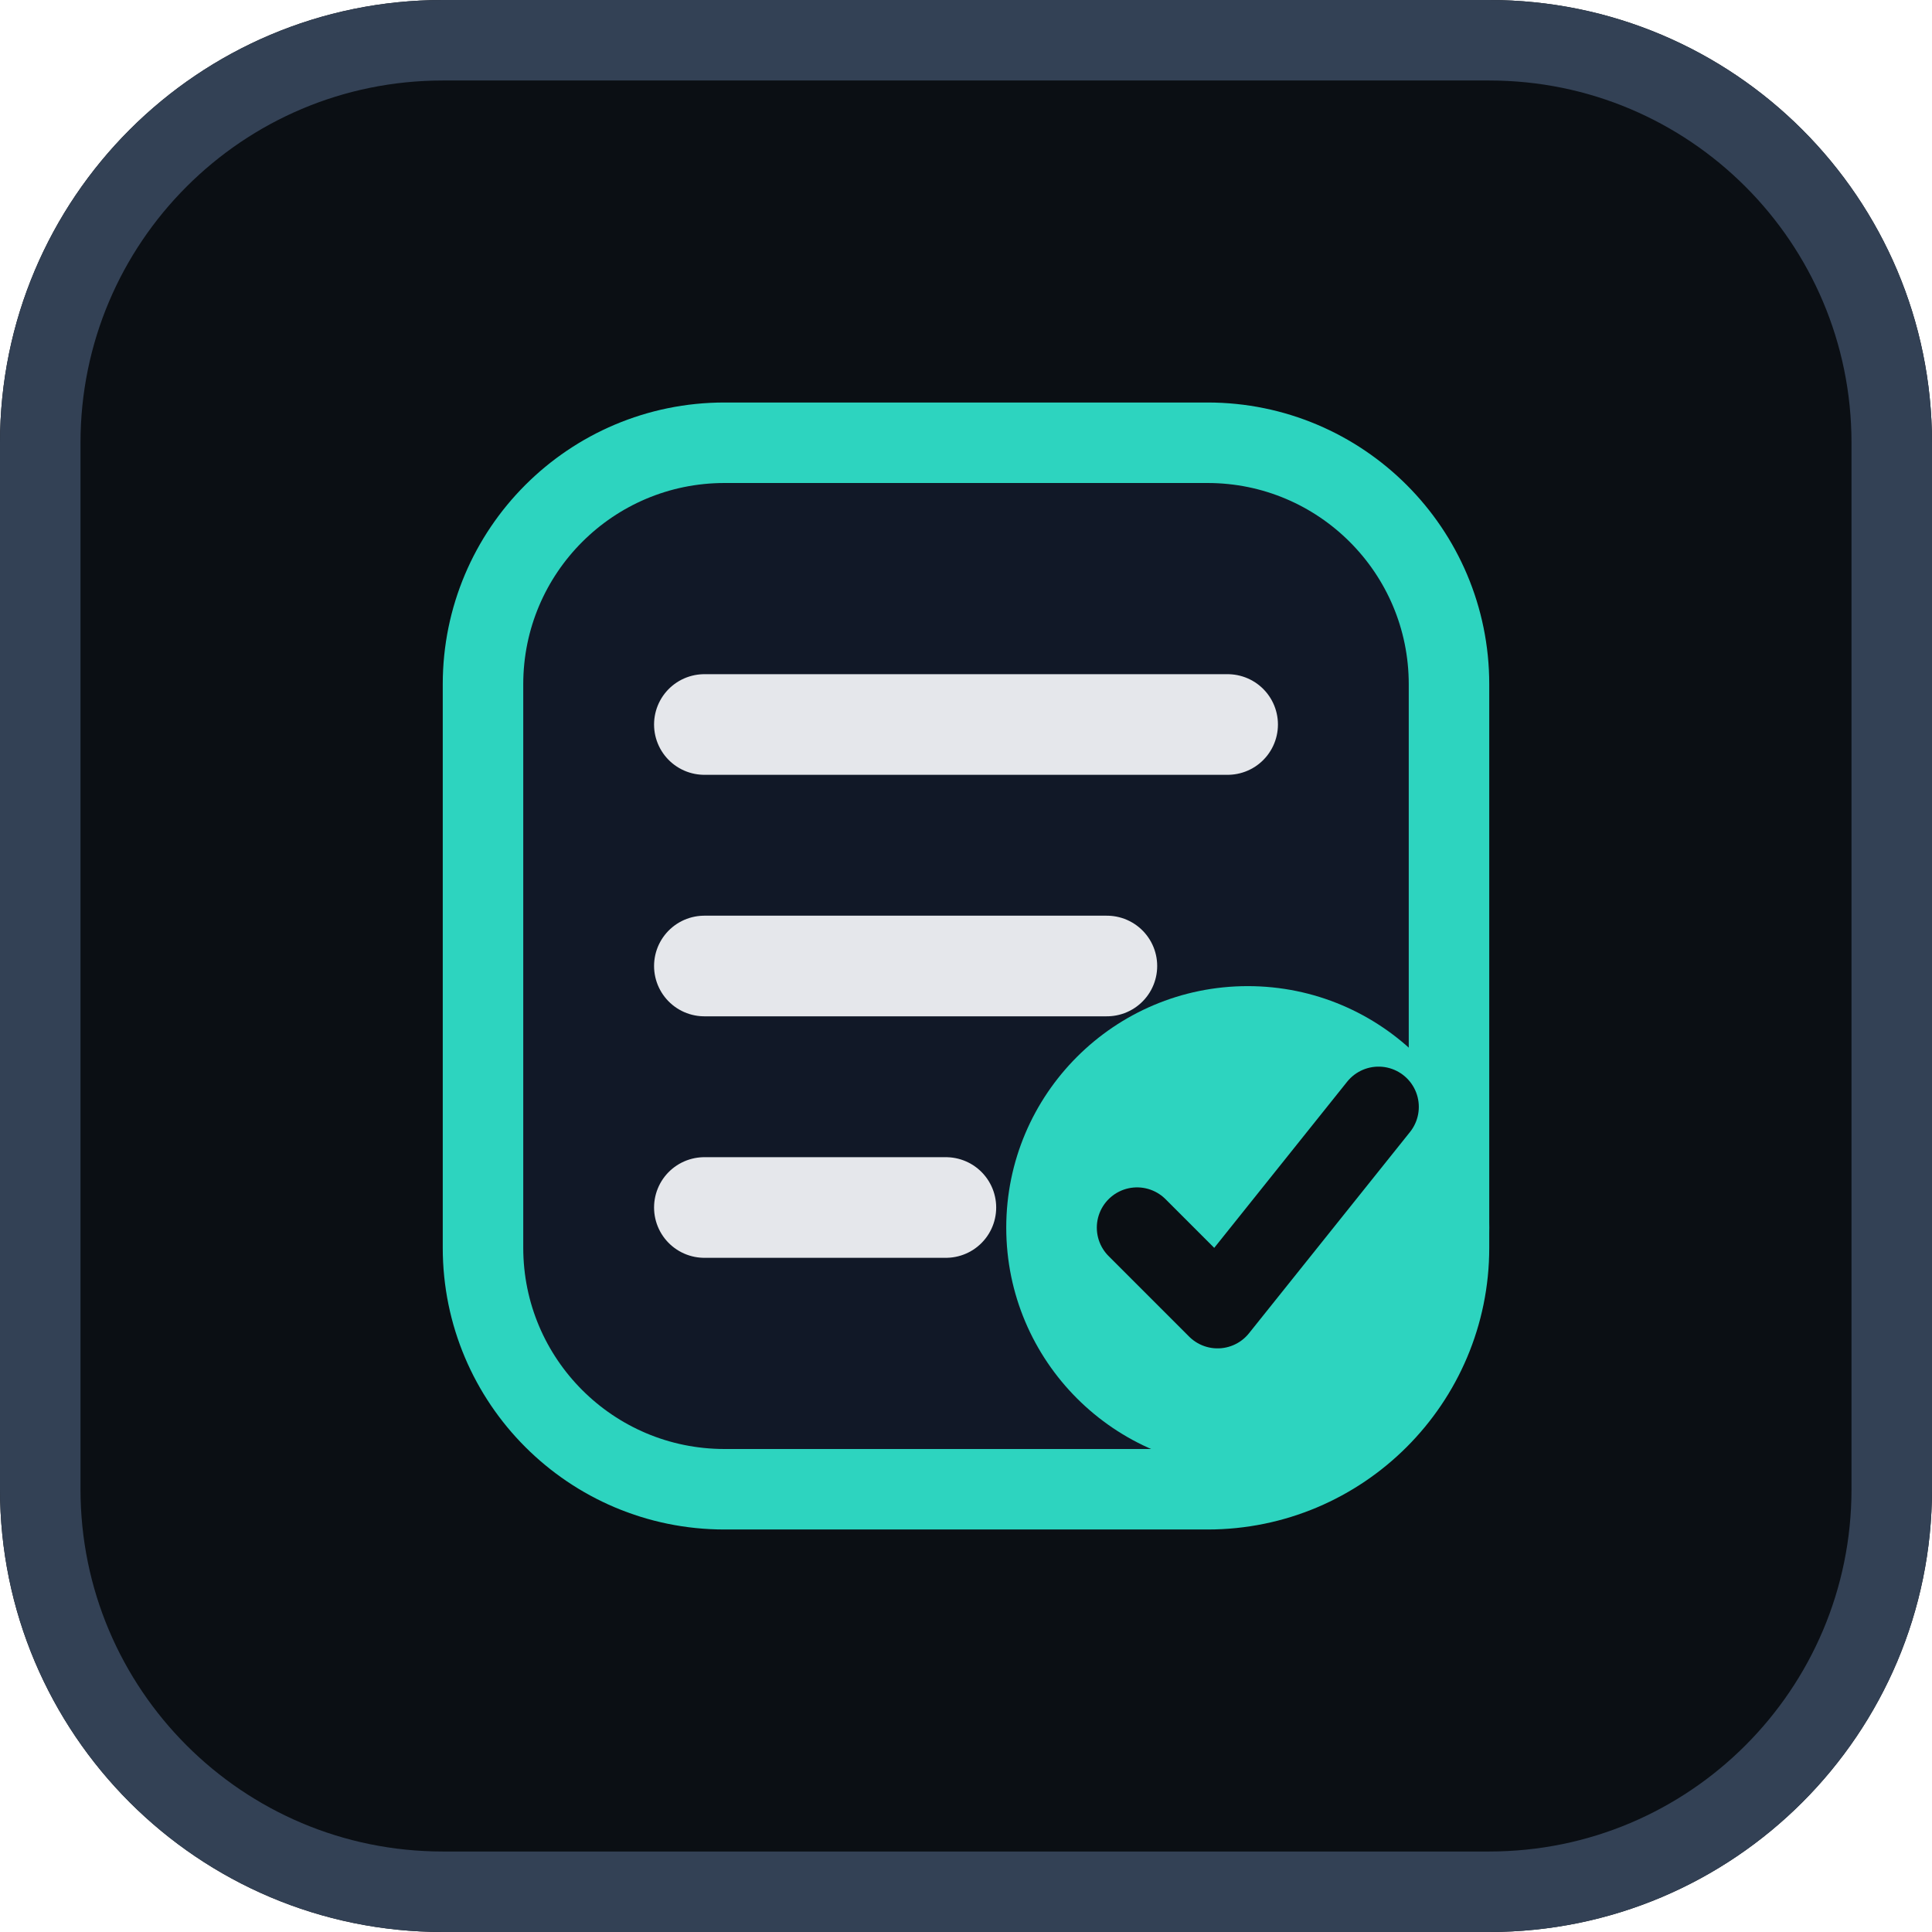
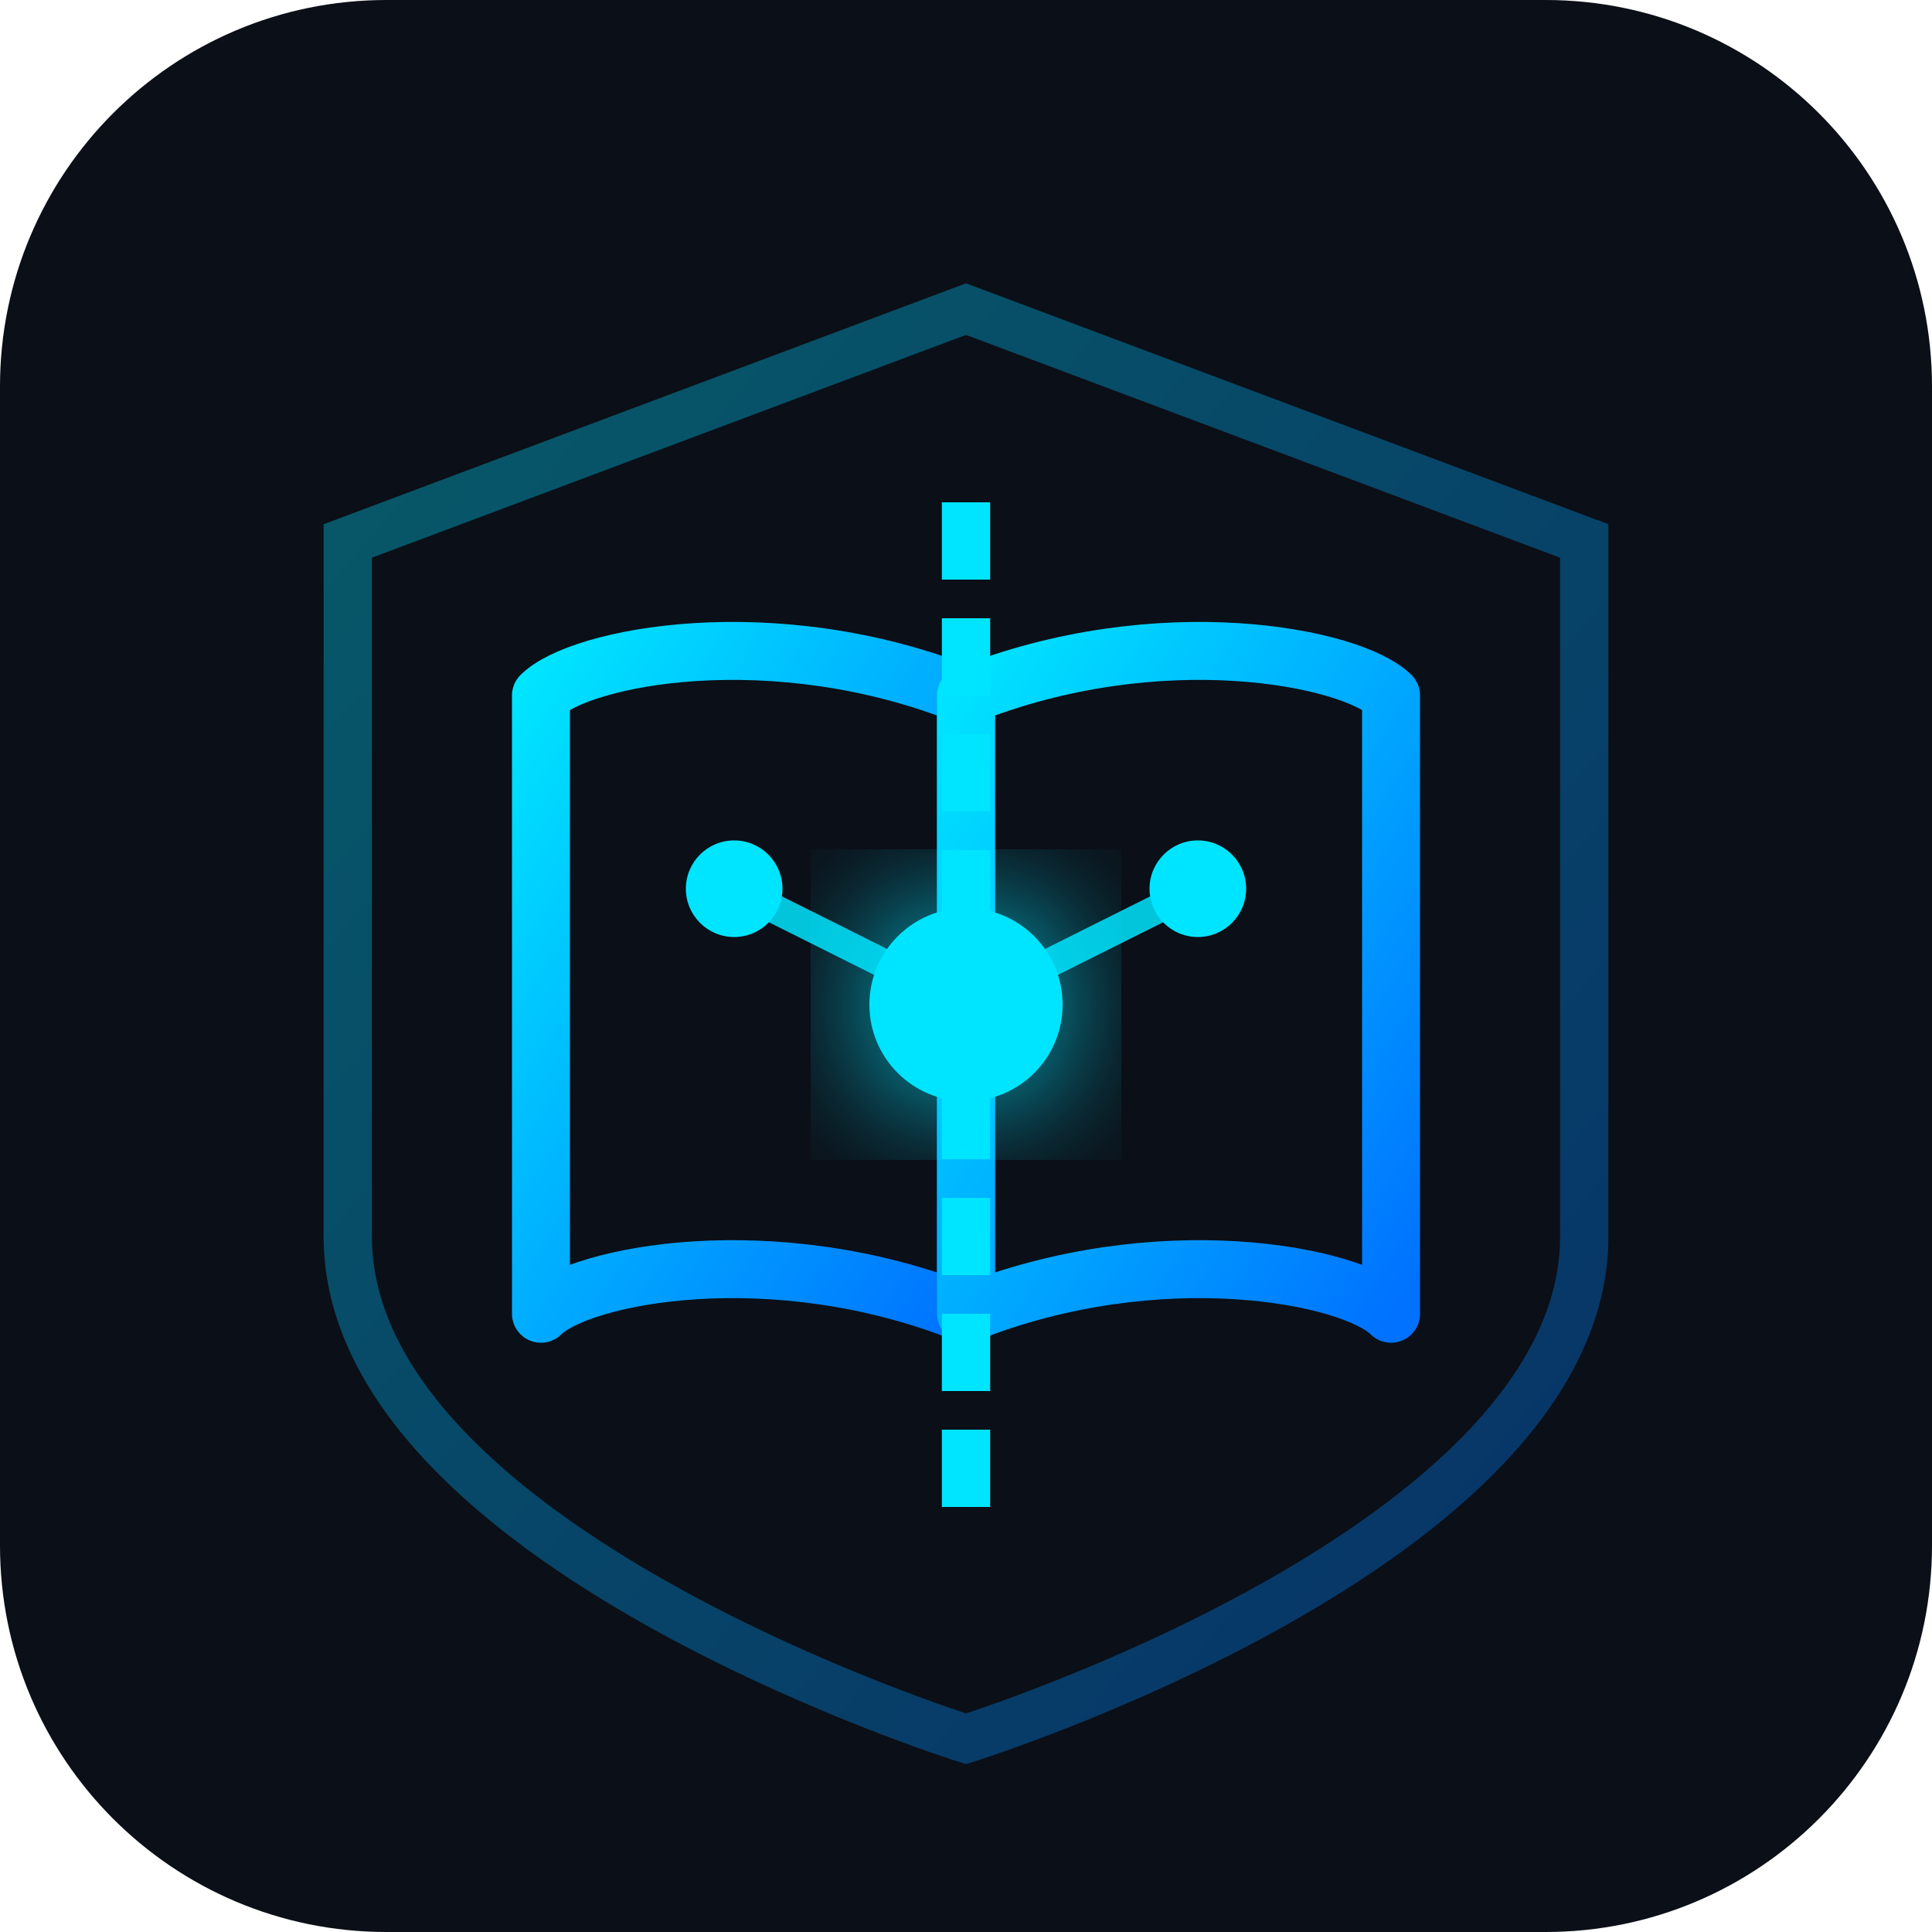
- <svg xmlns="http://www.w3.org/2000/svg" width="96" height="96" viewBox="0 0 96 96" fill="none" role="img" aria-labelledby="title desc">
-   <rect width="96" height="96" rx="22" fill="#0B0F14" />
-   <rect x="2" y="2" width="92" height="92" rx="20" stroke="#334155" stroke-width="4" />
-   <rect x="24" y="22" width="48" height="52" rx="12" fill="#111827" stroke="#2DD4BF" stroke-width="4" />
-   <path d="M35 36H61" stroke="#E5E7EB" stroke-width="5" stroke-linecap="round" />
-   <path d="M35 48H55" stroke="#E5E7EB" stroke-width="5" stroke-linecap="round" />
-   <path d="M35 60H47" stroke="#E5E7EB" stroke-width="5" stroke-linecap="round" />
-   <circle cx="62" cy="61" r="12" fill="#2DD4BF" />
-   <path d="M56.5 61L60.5 65L68.5 55" stroke="#0B0F14" stroke-width="4" stroke-linecap="round" stroke-linejoin="round" />
+ <svg xmlns="http://www.w3.org/2000/svg" viewBox="0 0 100 100" width="100%" height="100%">
+   <defs>
+     <linearGradient id="primaryGlowMark" x1="0%" y1="0%" x2="100%" y2="100%">
+       <stop offset="0%" stop-color="#00E5FF" />
+       <stop offset="100%" stop-color="#0072FF" />
+     </linearGradient>
+     <filter id="glowMark" x="-30%" y="-30%" width="160%" height="160%">
+       <feGaussianBlur stdDeviation="4" result="blur" />
+       <feComposite in="SourceGraphic" in2="blur" operator="over" />
+     </filter>
+   </defs>
+   <rect width="100" height="100" rx="20" fill="#0B0F17" />
+   <g transform="translate(10, 10)">
+     <path d="M 40 6 L 72 18 L 72 54 C 72 70 40 80 40 80 C 40 80 8 70 8 54 L 8 18 Z" fill="none" stroke="url(#primaryGlowMark)" stroke-width="2.5" stroke-opacity="0.35" />
+     <path d="M 40 26 C 30 22 20 24 18 26 L 18 58 C 20 56 30 54 40 58 Z" fill="none" stroke="url(#primaryGlowMark)" stroke-width="3" stroke-linejoin="round" />
+     <path d="M 40 26 C 50 22 60 24 62 26 L 62 58 C 60 56 50 54 40 58 Z" fill="none" stroke="url(#primaryGlowMark)" stroke-width="3" stroke-linejoin="round" />
+     <line x1="40" y1="16" x2="40" y2="68" stroke="#00E5FF" stroke-width="2.5" stroke-dasharray="4 2" />
+     <circle cx="40" cy="42" r="5" fill="#00E5FF" filter="url(#glowMark)" />
+     <circle cx="28" cy="36" r="2.5" fill="#00E5FF" />
+     <circle cx="52" cy="36" r="2.5" fill="#00E5FF" />
+     <path d="M 28 36 L 40 42 L 52 36" fill="none" stroke="#00E5FF" stroke-width="1.5" opacity="0.85" />
+   </g>
</svg>
